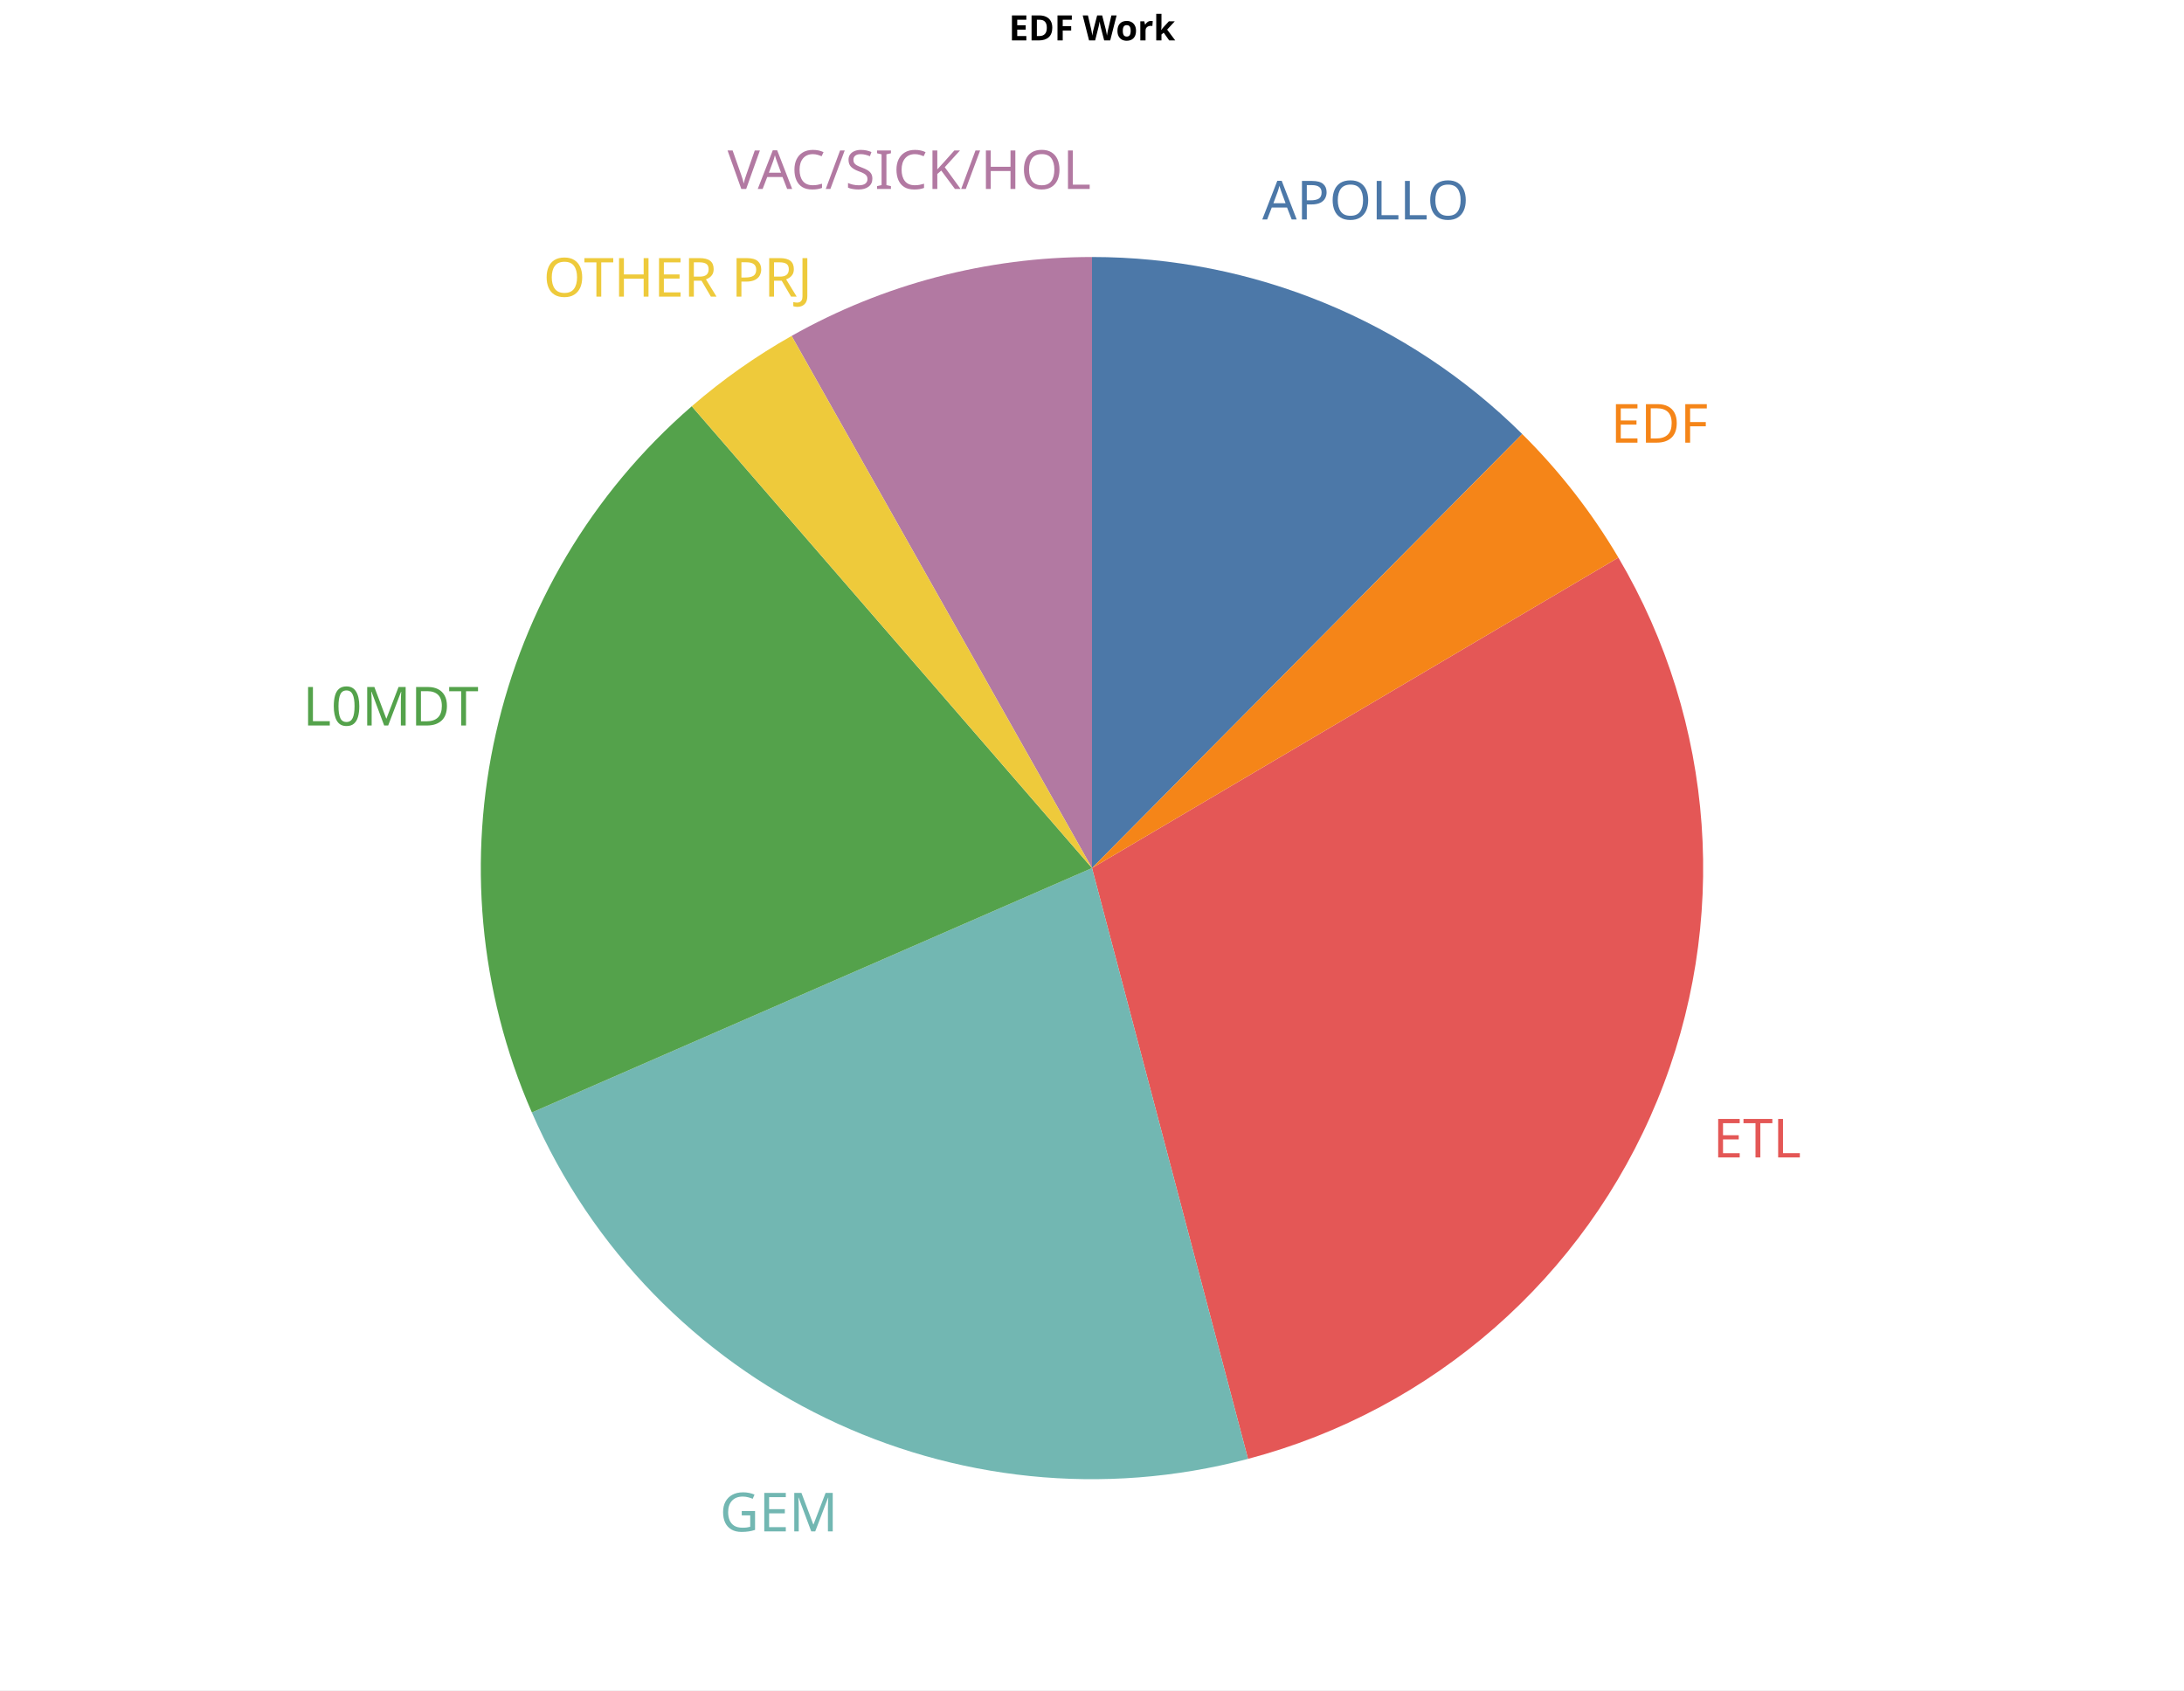
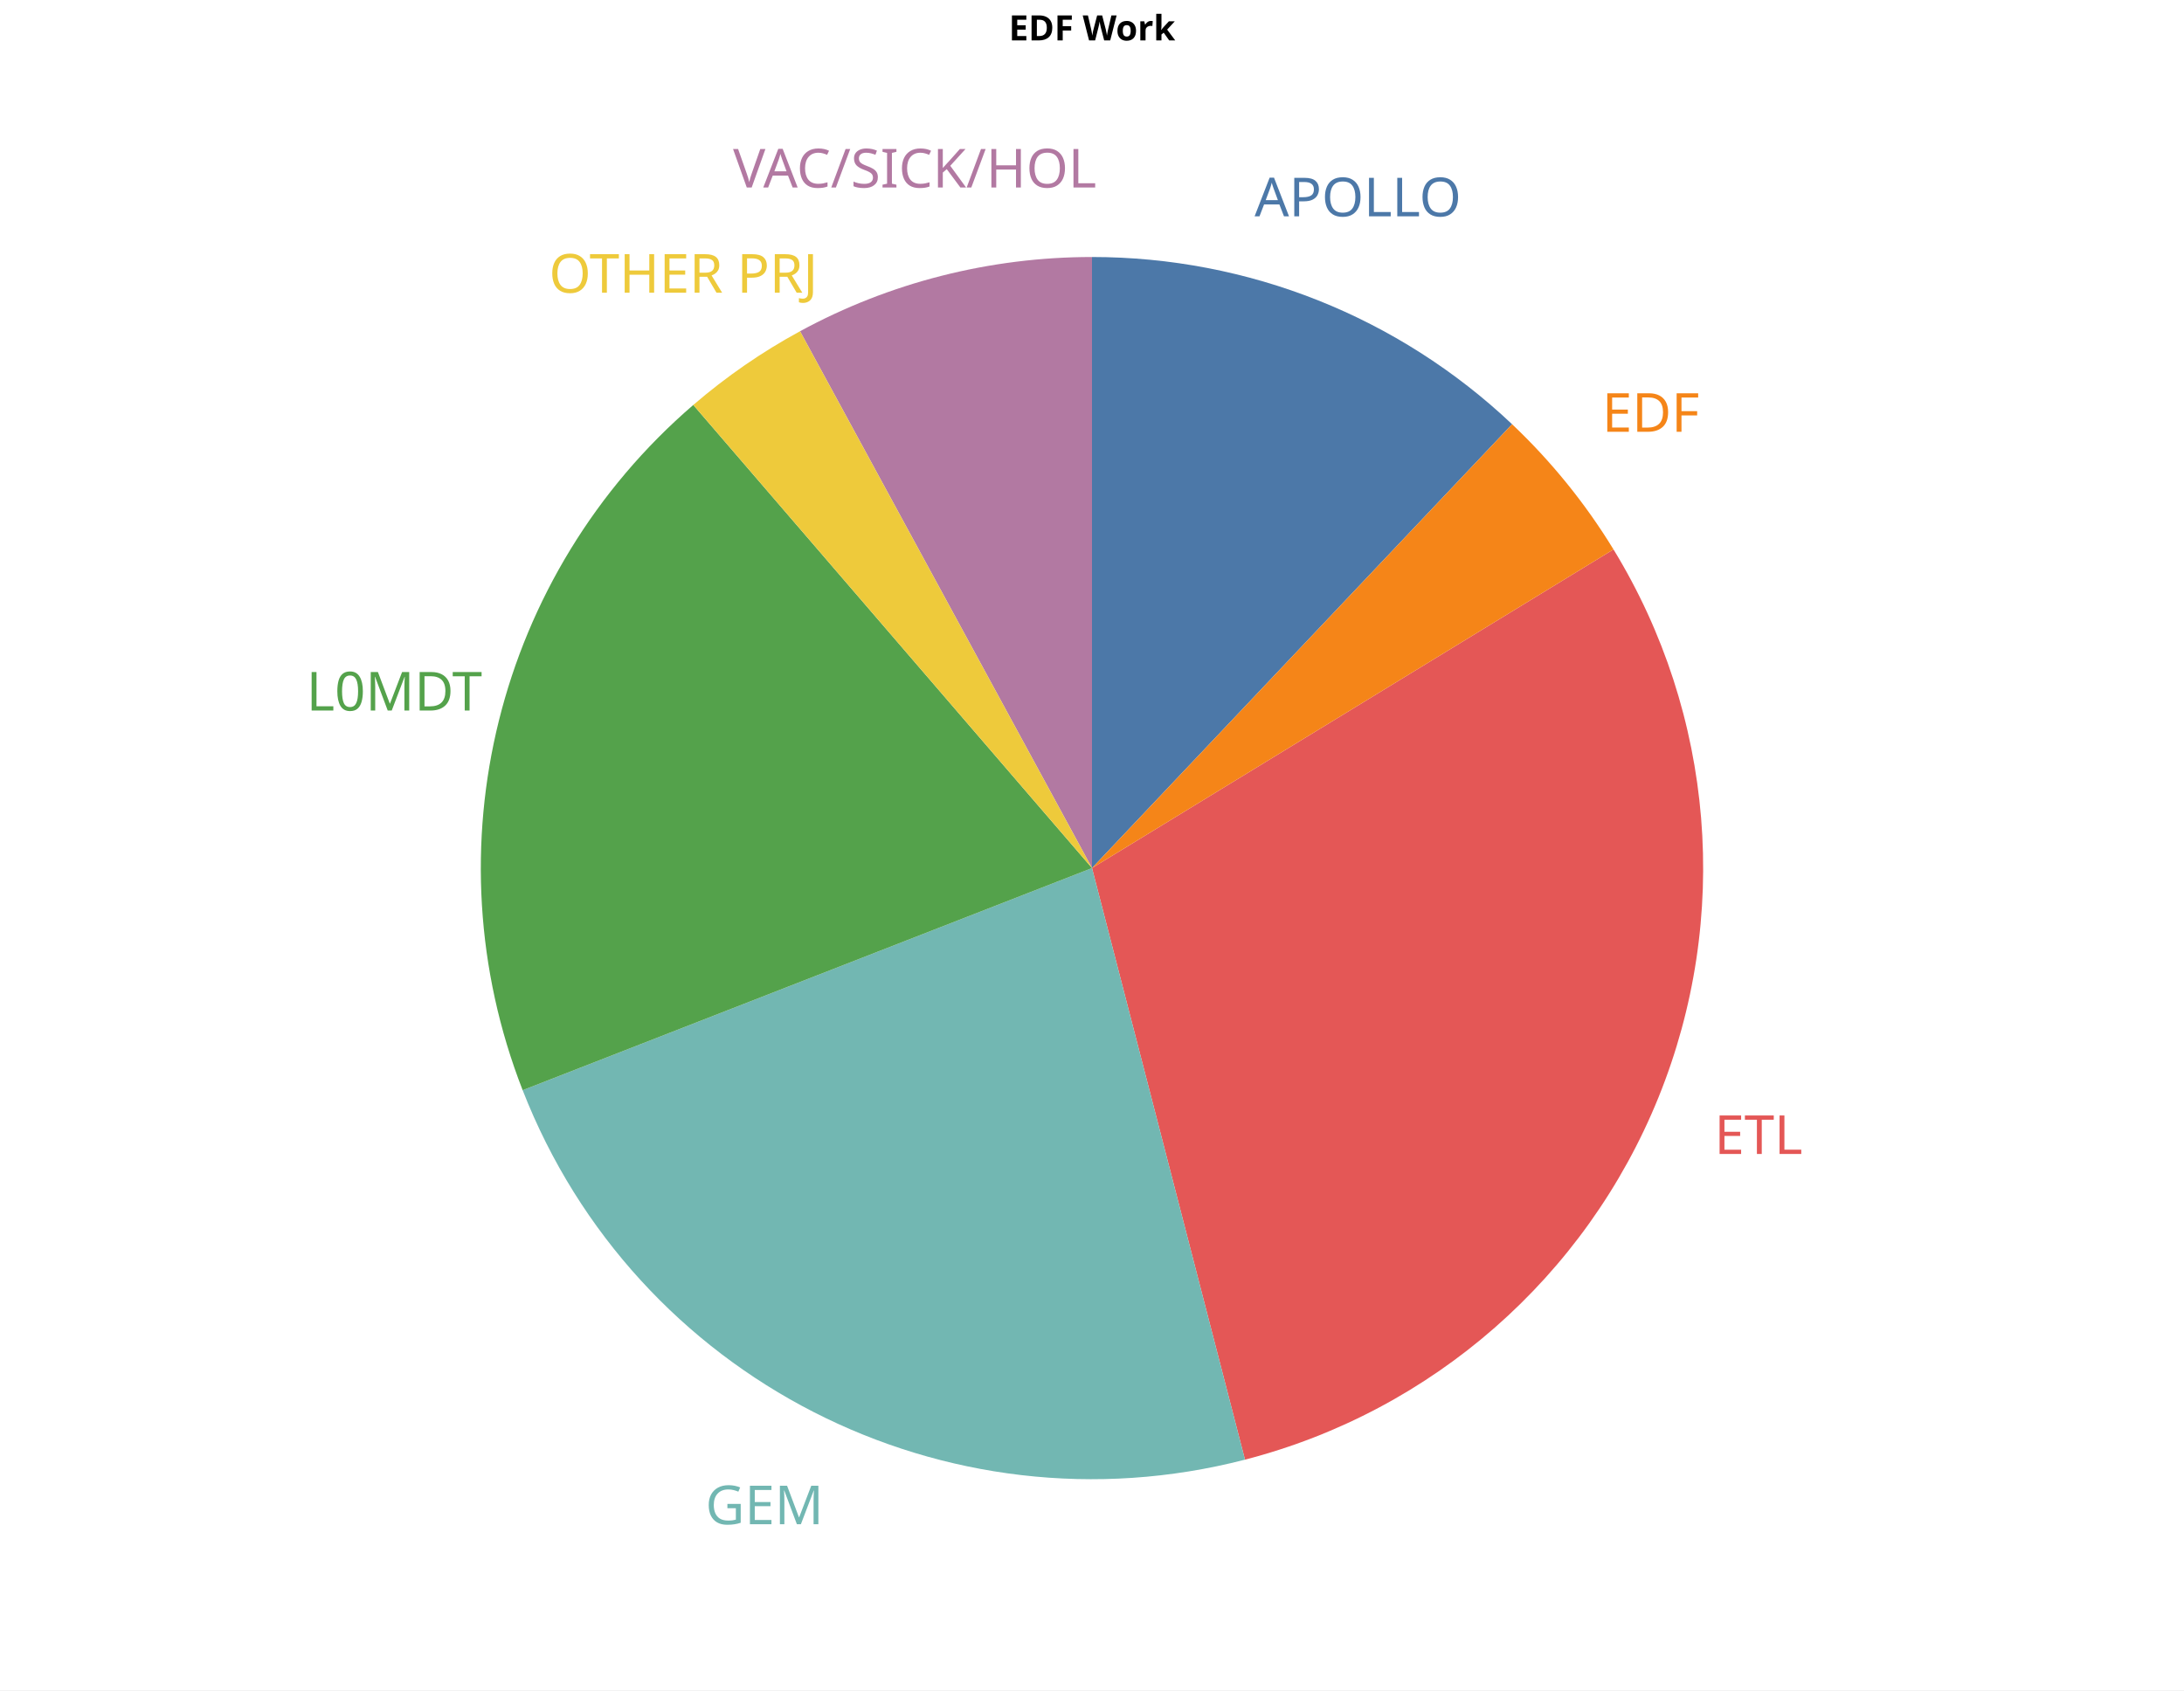
<svg xmlns="http://www.w3.org/2000/svg" class="marks" width="810" height="627" viewBox="0 0 810 627" version="1.1">
  <rect width="810" height="627" style="fill: white;" />
  <g transform="translate(5,22)">
    <g class="mark-group role-frame root">
      <g transform="translate(0,0)">
        <path class="background" d="M0.5,0.5h800v600h-800Z" style="fill: none; stroke: none;" />
        <g>
          <g class="mark-arc role-mark layer_0_marks">
-             <path transform="translate(400,300)" d="M57.862,219.157A226.667,226.667,0,0,0,195.227,-115.17L0,0Z" style="fill: #e45756;" />
-             <path transform="translate(400,300)" d="M-207.746,90.662A226.667,226.667,0,0,0,57.862,219.157L0,0Z" style="fill: #72b7b2;" />
-             <path transform="translate(400,300)" d="M-148.437,-171.302A226.667,226.667,0,0,0,-207.746,90.662L0,0Z" style="fill: #54a24b;" />
-             <path transform="translate(400,300)" d="M159.553,-160.999A226.667,226.667,0,0,0,1.3879330390336672e-14,-226.667L0,0Z" style="fill: #4c78a8;" />
-             <path transform="translate(400,300)" d="M-4.1637991171010013e-14,-226.667A226.667,226.667,0,0,0,-111.415,-197.394L0,0Z" style="fill: #b279a2;" />
-             <path transform="translate(400,300)" d="M195.227,-115.17A226.667,226.667,0,0,0,159.553,-160.999L0,0Z" style="fill: #f58518;" />
-             <path transform="translate(400,300)" d="M-111.415,-197.394A226.667,226.667,0,0,0,-148.437,-171.302L0,0Z" style="fill: #eeca3b;" />
+             <path transform="translate(400,300)" d="M56.736,219.451A226.667,226.667,0,0,0,193.411,-118.195L0,0Z" style="fill: #e45756;" />
+             <path transform="translate(400,300)" d="M-211.16,82.396A226.667,226.667,0,0,0,56.736,219.451L0,0Z" style="fill: #72b7b2;" />
+             <path transform="translate(400,300)" d="M-147.873,-171.788A226.667,226.667,0,0,0,-211.16,82.396L0,0Z" style="fill: #54a24b;" />
+             <path transform="translate(400,300)" d="M155.798,-164.635A226.667,226.667,0,0,0,1.3879330390336672e-14,-226.667L0,0Z" style="fill: #4c78a8;" />
+             <path transform="translate(400,300)" d="M-4.1637991171010013e-14,-226.667A226.667,226.667,0,0,0,-108.285,-199.129L0,0Z" style="fill: #b279a2;" />
+             <path transform="translate(400,300)" d="M193.411,-118.195A226.667,226.667,0,0,0,155.798,-164.635L0,0Z" style="fill: #f58518;" />
+             <path transform="translate(400,300)" d="M-108.285,-199.129A226.667,226.667,0,0,0,-147.873,-171.788L0,0Z" style="fill: #eeca3b;" />
          </g>
          <g class="mark-text role-mark layer_1_marks">
-             <text text-anchor="middle" transform="translate(646.6584,407.3447)" style="font-family: sans-serif; font-size: 20px; fill: #e45756;">ETL</text>
-             <text text-anchor="middle" transform="translate(283.8685,546.0512)" style="font-family: sans-serif; font-size: 20px; fill: #72b7b2;">GEM</text>
-             <text text-anchor="middle" transform="translate(139.9156,247.1168)" style="font-family: sans-serif; font-size: 20px; fill: #54a24b;">L0MDT</text>
-             <text text-anchor="middle" transform="translate(501.493,59.4026)" style="font-family: sans-serif; font-size: 20px; fill: #4c78a8;">APOLLO</text>
-             <text text-anchor="middle" transform="translate(332.2372,48.08661)" style="font-family: sans-serif; font-size: 20px; fill: #b279a2;">VAC/SICK/HOL</text>
-             <text text-anchor="middle" transform="translate(610.4281,142.198)" style="font-family: sans-serif; font-size: 20px; fill: #f58518;">EDF</text>
-             <text text-anchor="middle" transform="translate(246.377,88.02963)" style="font-family: sans-serif; font-size: 20px; fill: #eeca3b;">OTHER PRJ</text>
+             <text text-anchor="middle" transform="translate(647.1838,406.0565)" style="font-family: sans-serif; font-size: 20px; fill: #e45756;">ETL</text>
+             <text text-anchor="middle" transform="translate(278.5454,543.4024)" style="font-family: sans-serif; font-size: 20px; fill: #72b7b2;">GEM</text>
+             <text text-anchor="middle" transform="translate(141.2334,241.572)" style="font-family: sans-serif; font-size: 20px; fill: #54a24b;">L0MDT</text>
+             <text text-anchor="middle" transform="translate(498.6428,58.24868)" style="font-family: sans-serif; font-size: 20px; fill: #4c78a8;">APOLLO</text>
+             <text text-anchor="middle" transform="translate(334.2755,47.55967)" style="font-family: sans-serif; font-size: 20px; fill: #b279a2;">VAC/SICK/HOL</text>
+             <text text-anchor="middle" transform="translate(607.2252,138.1643)" style="font-family: sans-serif; font-size: 20px; fill: #f58518;">EDF</text>
+             <text text-anchor="middle" transform="translate(248.4629,86.57432)" style="font-family: sans-serif; font-size: 20px; fill: #eeca3b;">OTHER PRJ</text>
          </g>
          <g class="mark-group role-title">
            <g transform="translate(400,-17)">
              <path class="background" d="M0,0h0v0h0Z" style="pointer-events: none; fill: none;" />
              <g>
                <g class="mark-text role-title-text" style="pointer-events: none;">
                  <text text-anchor="middle" transform="translate(0,10)" style="font-family: sans-serif; font-size: 13px; font-weight: bold; fill: #000; opacity: 1;">EDF Work</text>
                </g>
              </g>
              <path class="foreground" d="" style="pointer-events: none; display: none; fill: none;" />
            </g>
          </g>
        </g>
        <path class="foreground" d="" style="display: none; fill: none;" />
      </g>
    </g>
  </g>
</svg>
